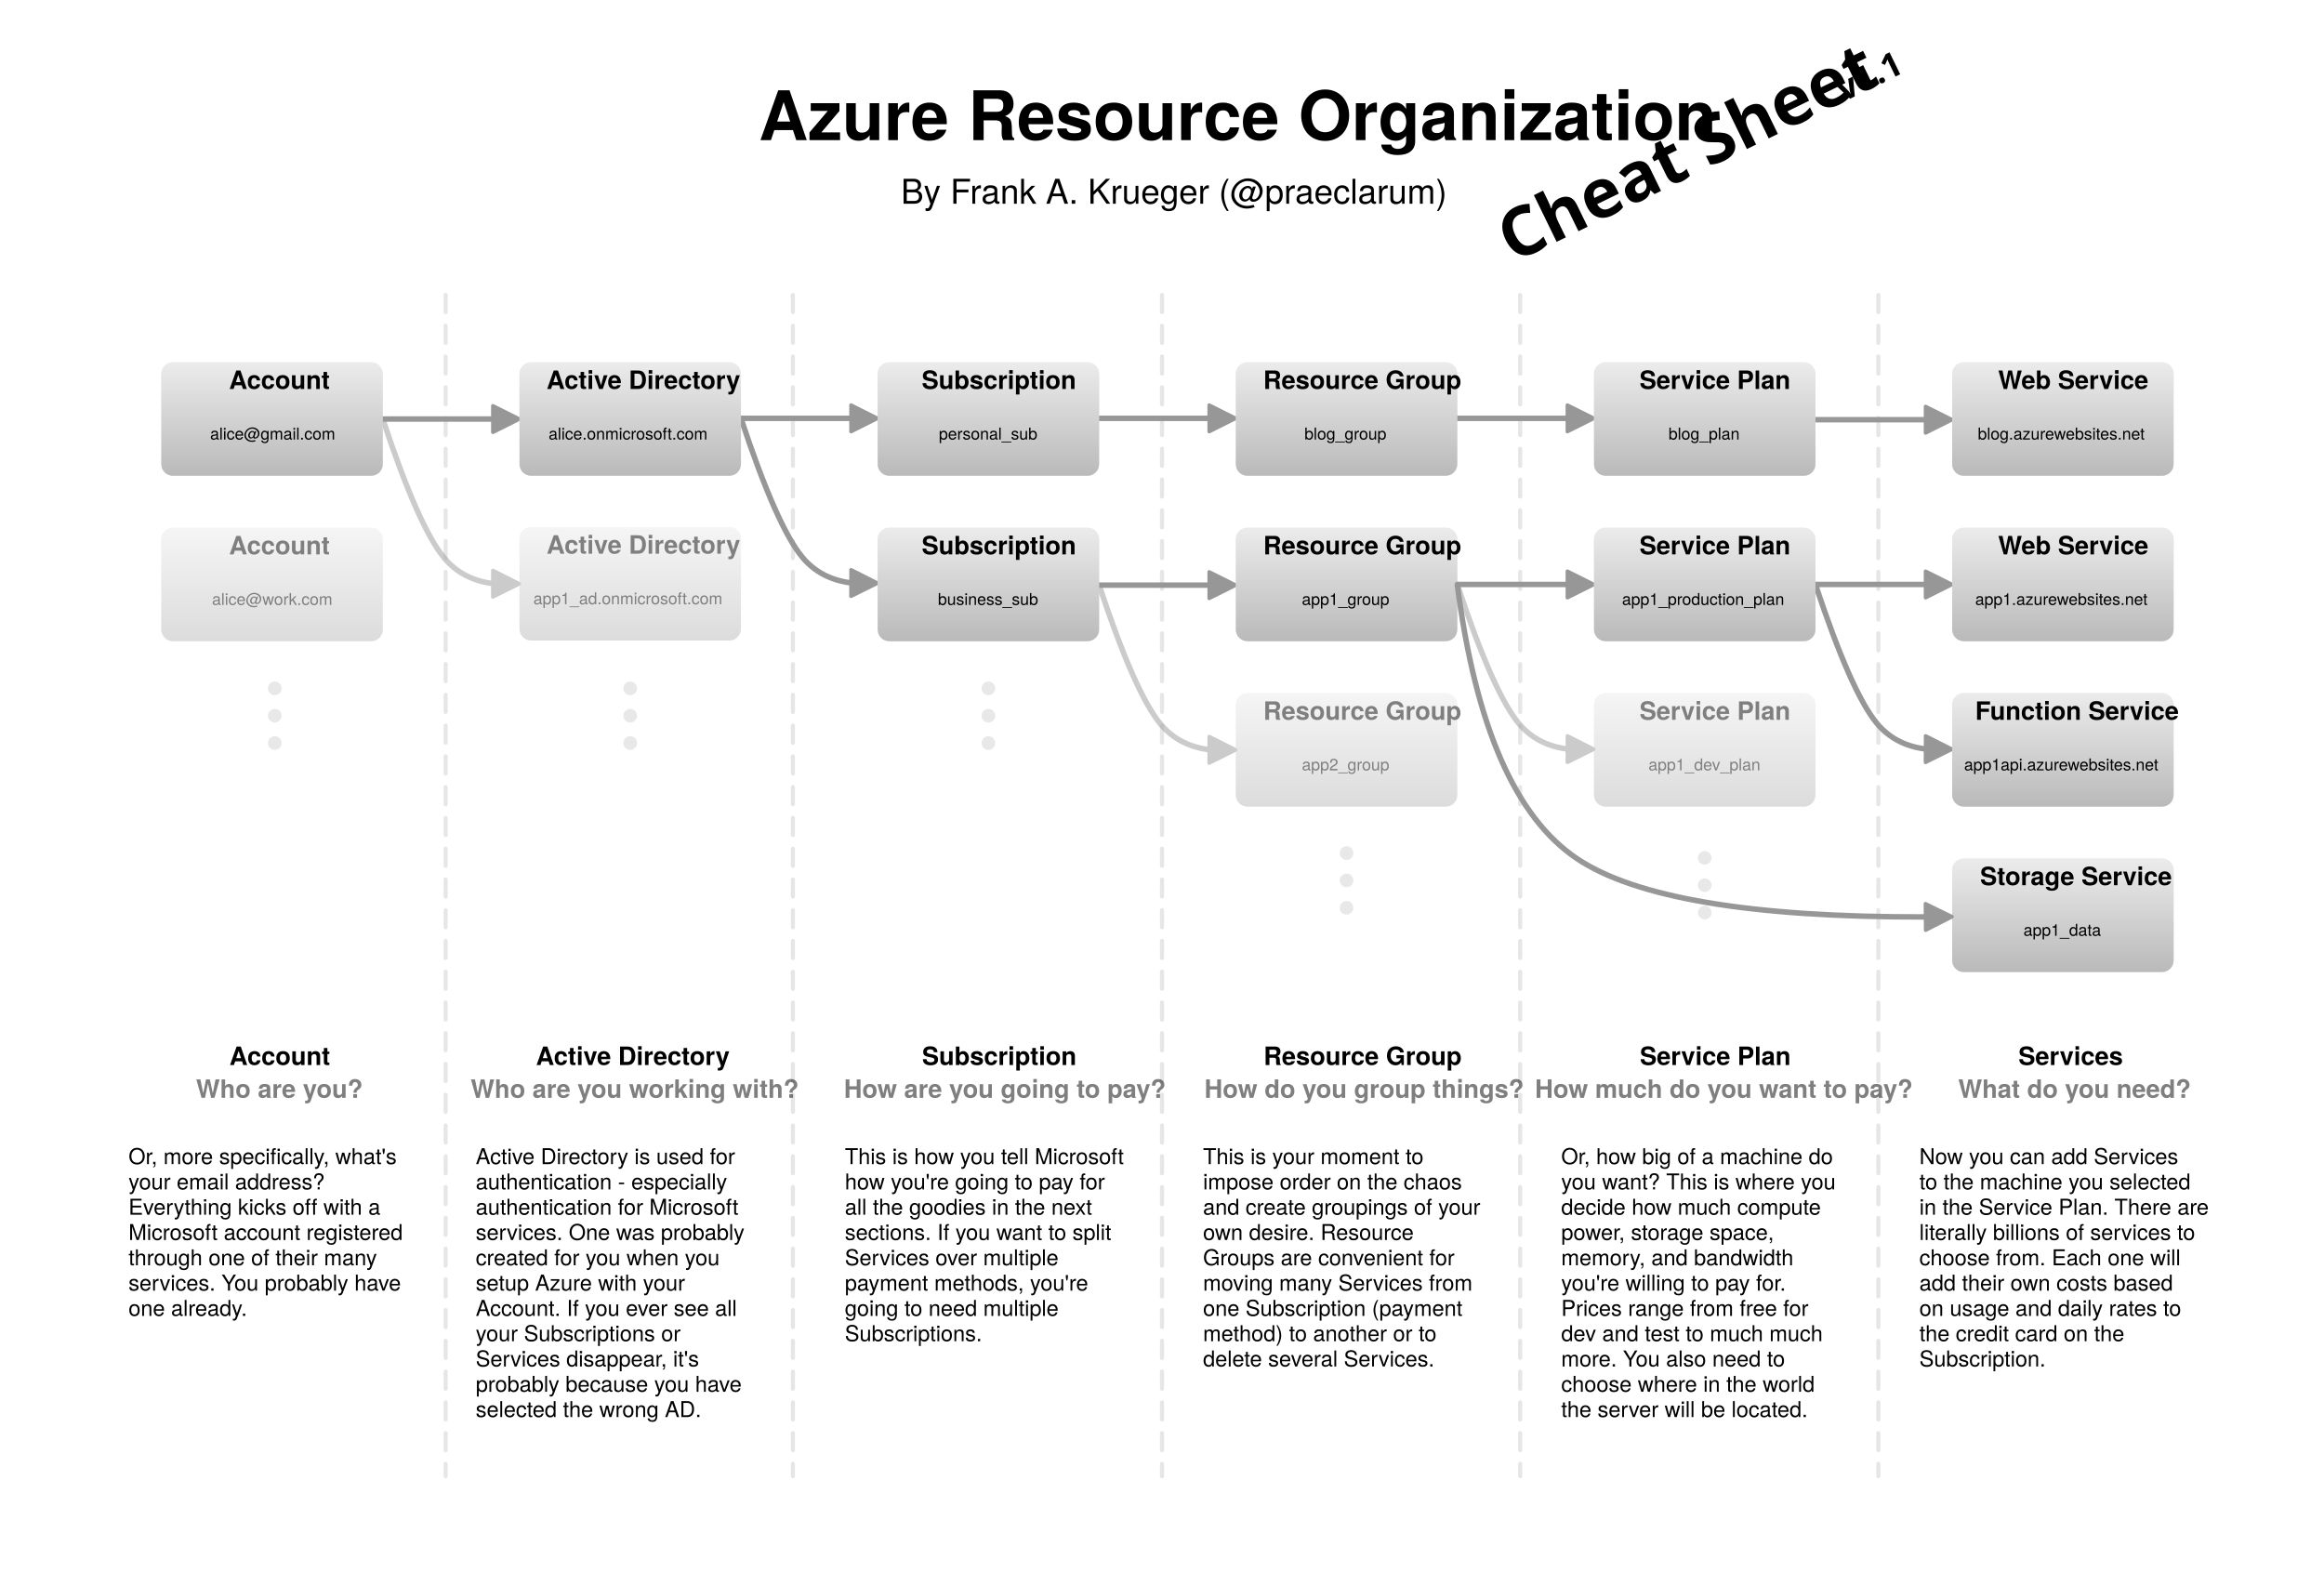
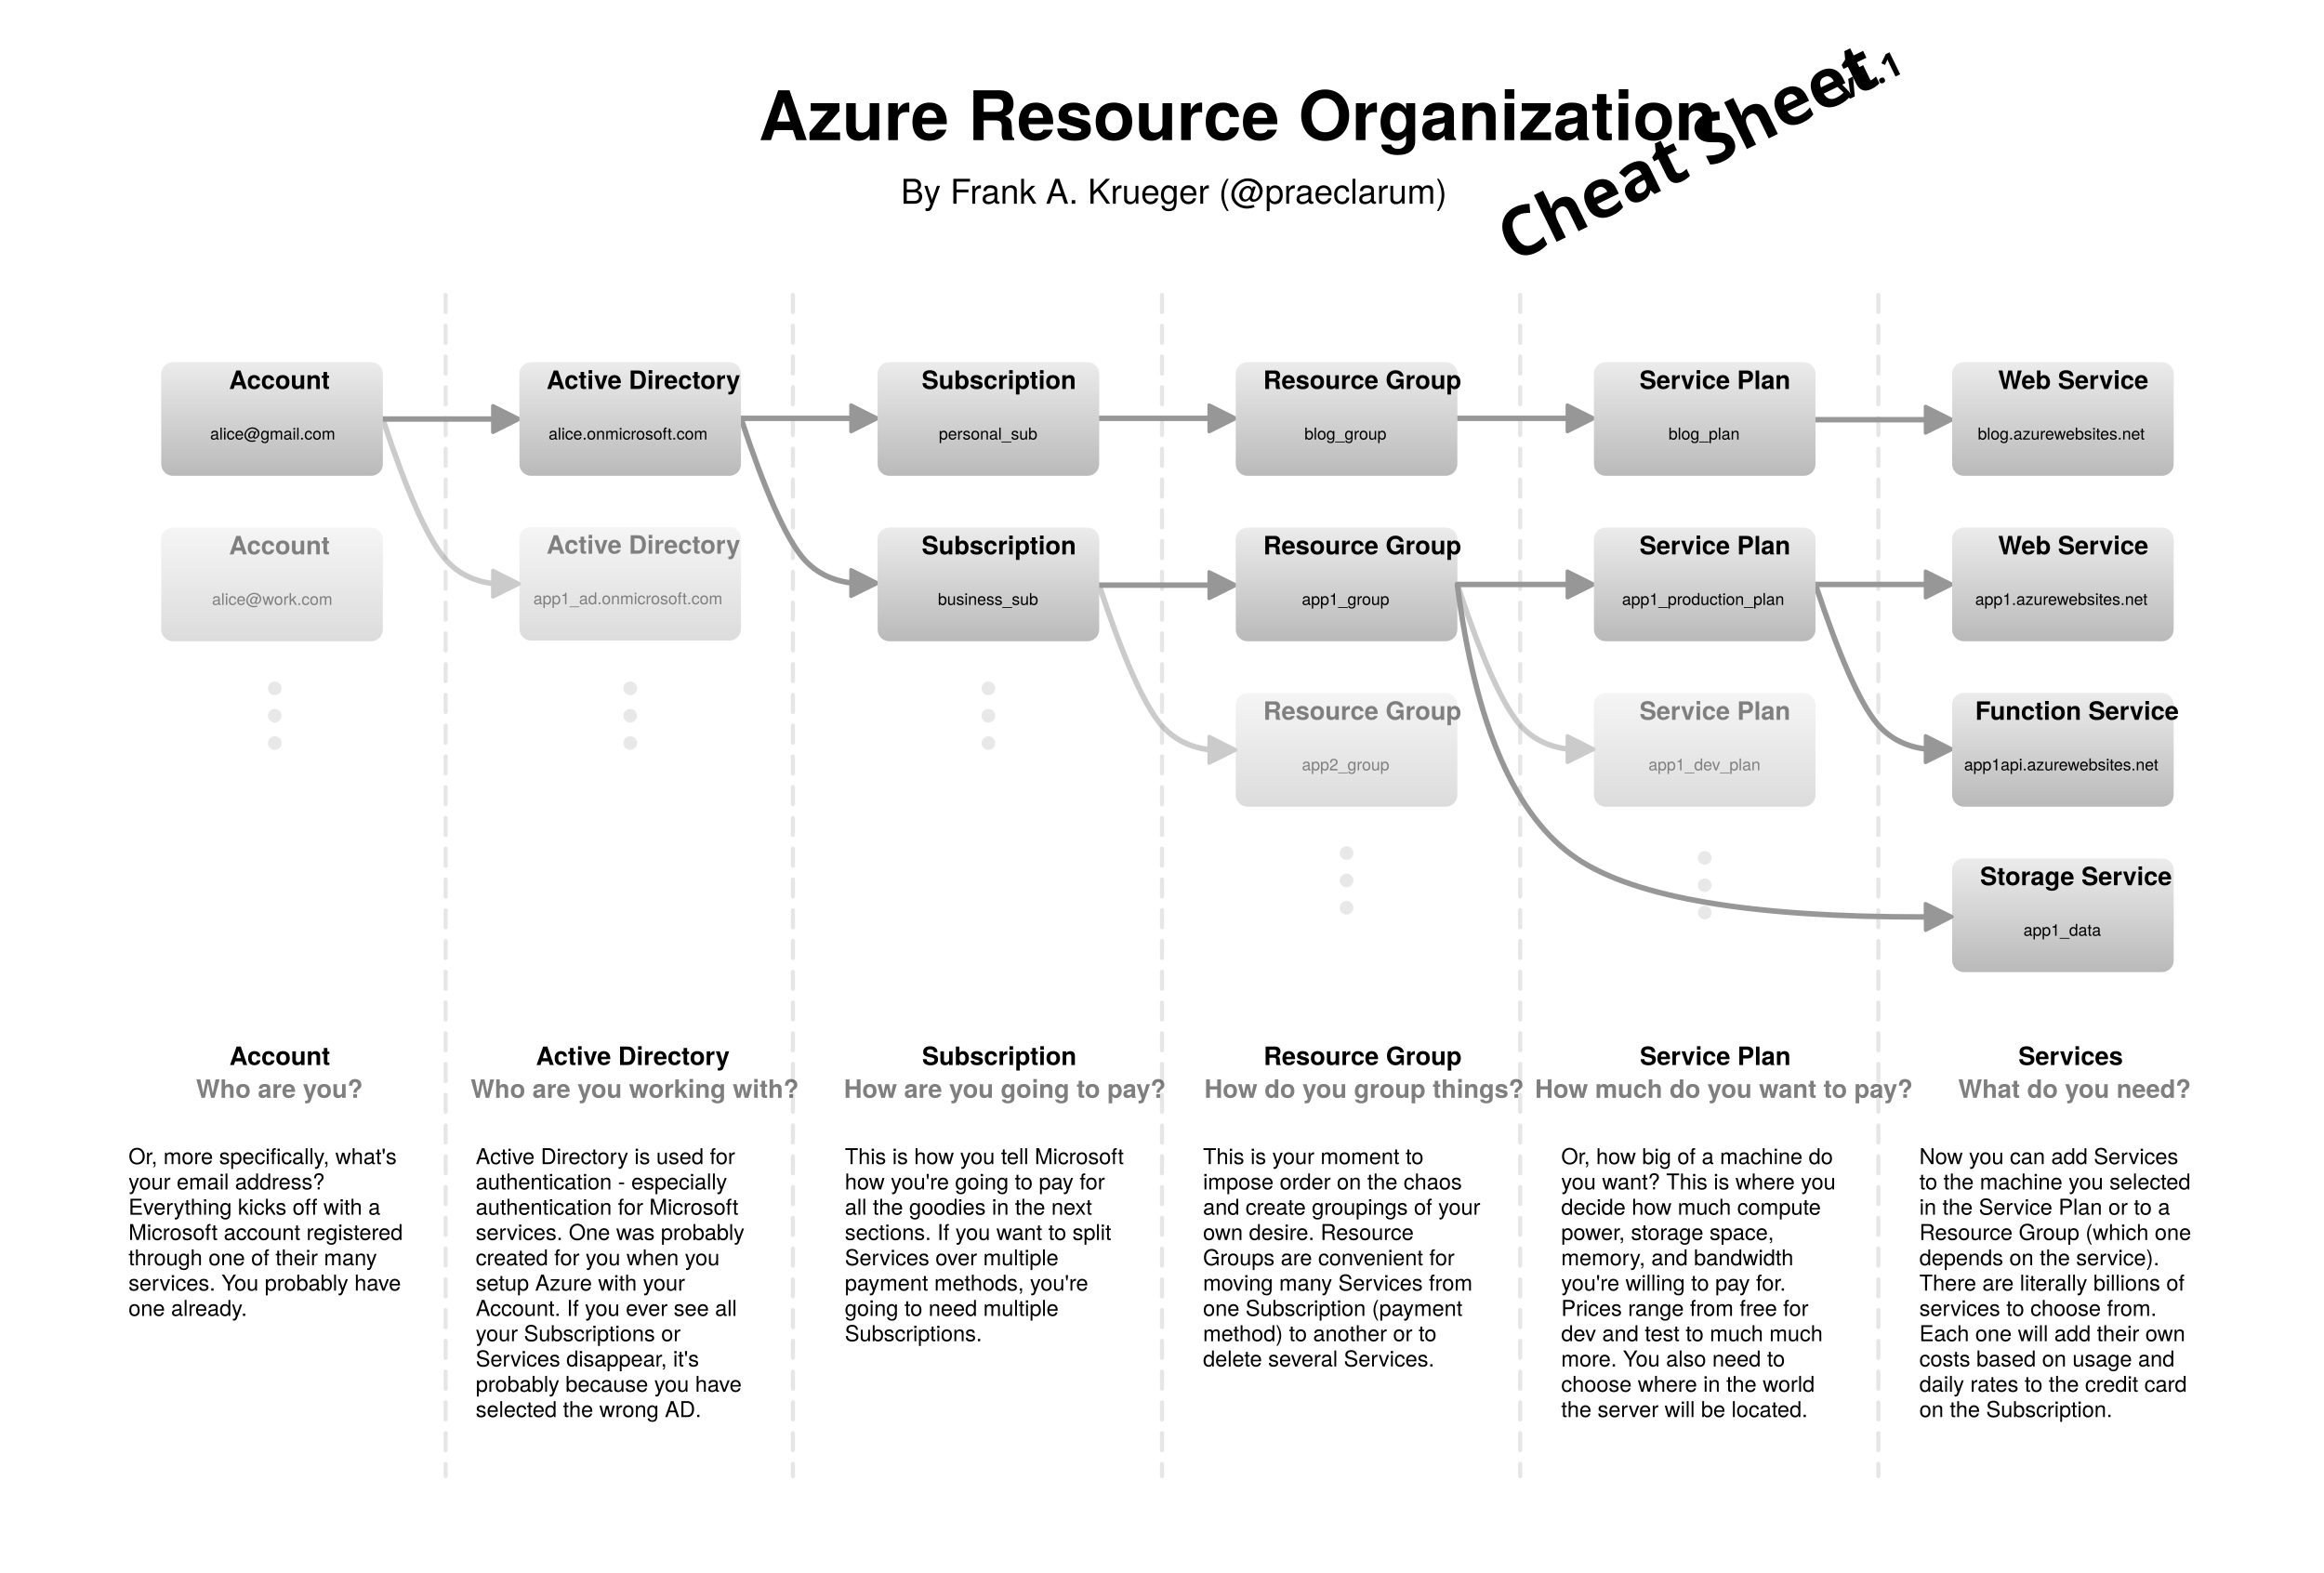
<svg xmlns="http://www.w3.org/2000/svg" xmlns:xlink="http://www.w3.org/1999/xlink" width="3400px" height="2300px" viewBox="0 0 3400 2300" version="1.1" style="background: #FFFFFF;">
  <defs>
    <linearGradient x1="50%" y1="0%" x2="50%" y2="100%" id="linearGradient-1">
      <stop stop-color="#FFFFFF" stop-opacity="0.5" offset="0%" />
      <stop stop-color="#9B9B9B" stop-opacity="0.5" offset="100%" />
    </linearGradient>
    <rect id="path-2" x="0" y="0" width="324" height="166" rx="17" />
    <rect id="path-3" x="0" y="0" width="324" height="166" rx="17" />
    <rect id="path-4" x="0" y="0" width="324" height="166" rx="17" />
    <rect id="path-5" x="0" y="0" width="324" height="166" rx="17" />
    <rect id="path-6" x="0" y="0" width="324" height="166" rx="17" />
    <rect id="path-7" x="0" y="0" width="324" height="166" rx="17" />
    <rect id="path-8" x="0" y="0" width="324" height="166" rx="17" />
    <rect id="path-9" x="0" y="0" width="324" height="166" rx="17" />
    <rect id="path-10" x="0" y="0" width="324" height="166" rx="17" />
    <rect id="path-11" x="0" y="0" width="324" height="166" rx="17" />
    <rect id="path-12" x="0" y="0" width="324" height="166" rx="17" />
    <rect id="path-13" x="0" y="0" width="324" height="166" rx="17" />
    <rect id="path-14" x="0" y="0" width="324" height="166" rx="17" />
    <rect id="path-15" x="0" y="0" width="324" height="166" rx="17" />
    <rect id="path-16" x="0" y="0" width="324" height="166" rx="17" />
    <rect id="path-17" x="0" y="0" width="324" height="166" rx="17" />
  </defs>
  <g id="Diagram" stroke="none" stroke-width="1" fill="none" fill-rule="evenodd">
    <g id="Group-6" transform="translate(144, 3)" fill="#000000">
      <text id="Azure-Resource-Organ" font-family="HelveticaNeue-CondensedBlack, Helvetica Neue" font-size="100" font-style="condensed" font-weight="700">
        <tspan x="966" y="202">Azure Resource Organization</tspan>
      </text>
      <text id="Cheat-Sheet-v1.1" transform="translate(2320.854, 205.9341) rotate(-26) translate(-2320.854, -205.9341) " font-family="Noteworthy-Bold, Noteworthy" font-size="100" font-weight="bold">
        <tspan x="2017.354" y="253.934">Cheat Sheet </tspan>
        <tspan x="2556.104" y="253.934" font-size="50">v1.1</tspan>
      </text>
      <text id="By-Frank-A.-Krueger" font-family="HelveticaNeue, Helvetica Neue" font-size="50" font-weight="normal">
        <tspan x="1174" y="295">By Frank A. Krueger (@praeclarum)</tspan>
      </text>
    </g>
    <g id="Explanation" transform="translate(144, 431)">
      <path d="M508,0.5 L508,1728.5" id="Line-2" stroke="#E6E6E6" stroke-width="6" stroke-linecap="round" stroke-dasharray="25,20" fill-rule="nonzero" />
      <text id="Title" font-family="HelveticaNeue-CondensedBlack, Helvetica Neue" font-size="37" font-style="condensed" font-weight="700" fill="#000000">
        <tspan x="191.6" y="1127">Account</tspan>
      </text>
      <text id="Question" opacity="0.5" font-family="HelveticaNeue-CondensedBlack, Helvetica Neue" font-size="37" font-style="condensed" font-weight="700" fill="#000000">
        <tspan x="142.771" y="1175">Who are you?</tspan>
      </text>
      <text id="Description" font-family="HelveticaNeue, Helvetica Neue" font-size="32" font-weight="normal" fill="#000000">
        <tspan x="44" y="1272">Or, more specifically, what's </tspan>
        <tspan x="44" y="1309">your email address? </tspan>
        <tspan x="44" y="1346">Everything kicks off with a </tspan>
        <tspan x="44" y="1383">Microsoft account registered </tspan>
        <tspan x="44" y="1420">through one of their many </tspan>
        <tspan x="44" y="1457">services. You probably have </tspan>
        <tspan x="44" y="1494">one already.</tspan>
      </text>
    </g>
    <g id="Explanation" transform="translate(652, 431)">
      <path d="M508,0.5 L508,1728.5" id="Line-2" stroke="#E6E6E6" stroke-width="6" stroke-linecap="round" stroke-dasharray="25,20" fill-rule="nonzero" />
      <text id="Title" font-family="HelveticaNeue-CondensedBlack, Helvetica Neue" font-size="37" font-style="condensed" font-weight="700" fill="#000000">
        <tspan x="132.085" y="1127">Active Directory</tspan>
      </text>
      <text id="Question" opacity="0.5" font-family="HelveticaNeue-CondensedBlack, Helvetica Neue" font-size="37" font-style="condensed" font-weight="700" fill="#000000">
        <tspan x="36.526" y="1175">Who are you working with?</tspan>
      </text>
      <text id="Description" font-family="HelveticaNeue, Helvetica Neue" font-size="32" font-weight="normal" fill="#000000">
        <tspan x="44" y="1272">Active Directory is used for </tspan>
        <tspan x="44" y="1309">authentication - especially </tspan>
        <tspan x="44" y="1346">authentication for Microsoft </tspan>
        <tspan x="44" y="1383">services. One was probably </tspan>
        <tspan x="44" y="1420">created for you when you </tspan>
        <tspan x="44" y="1457">setup Azure with your </tspan>
        <tspan x="44" y="1494">Account. If you ever see all </tspan>
        <tspan x="44" y="1531">your Subscriptions or </tspan>
        <tspan x="44" y="1568">Services disappear, it's </tspan>
        <tspan x="44" y="1605">probably because you have </tspan>
        <tspan x="44" y="1642">selected the wrong AD.</tspan>
      </text>
    </g>
    <g id="Explanation" transform="translate(1192, 431)">
      <path d="M508,0.5 L508,1728.5" id="Line-2" stroke="#E6E6E6" stroke-width="6" stroke-linecap="round" stroke-dasharray="25,20" fill-rule="nonzero" />
      <text id="Title" font-family="HelveticaNeue-CondensedBlack, Helvetica Neue" font-size="37" font-style="condensed" font-weight="700" fill="#000000">
        <tspan x="156.986" y="1127">Subscription</tspan>
      </text>
      <text id="Question" opacity="0.5" font-family="HelveticaNeue-CondensedBlack, Helvetica Neue" font-size="37" font-style="condensed" font-weight="700" fill="#000000">
        <tspan x="42.649" y="1175">How are you going to pay?</tspan>
      </text>
      <text id="Description" font-family="HelveticaNeue, Helvetica Neue" font-size="32" font-weight="normal" fill="#000000">
        <tspan x="44" y="1272">This is how you tell Microsoft </tspan>
        <tspan x="44" y="1309">how you're going to pay for </tspan>
        <tspan x="44" y="1346">all the goodies in the next </tspan>
        <tspan x="44" y="1383">sections. If you want to split </tspan>
        <tspan x="44" y="1420">Services over multiple </tspan>
        <tspan x="44" y="1457">payment methods, you're </tspan>
        <tspan x="44" y="1494">going to need multiple </tspan>
        <tspan x="44" y="1531">Subscriptions.</tspan>
      </text>
    </g>
    <g id="Explanation" transform="translate(1716, 431)">
      <path d="M508,0.5 L508,1728.5" id="Line-2" stroke="#E6E6E6" stroke-width="6" stroke-linecap="round" stroke-dasharray="25,20" fill-rule="nonzero" />
      <text id="Title" font-family="HelveticaNeue-CondensedBlack, Helvetica Neue" font-size="37" font-style="condensed" font-weight="700" fill="#000000">
        <tspan x="132.64" y="1127">Resource Group</tspan>
      </text>
      <text id="Question" opacity="0.5" font-family="HelveticaNeue-CondensedBlack, Helvetica Neue" font-size="37" font-style="condensed" font-weight="700" fill="#000000">
        <tspan x="45.998" y="1175">How do you group things?</tspan>
      </text>
      <text id="Description" font-family="HelveticaNeue, Helvetica Neue" font-size="32" font-weight="normal" fill="#000000">
        <tspan x="44" y="1272">This is your moment to </tspan>
        <tspan x="44" y="1309">impose order on the chaos </tspan>
        <tspan x="44" y="1346">and create groupings of your </tspan>
        <tspan x="44" y="1383">own desire. Resource </tspan>
        <tspan x="44" y="1420">Groups are convenient for </tspan>
        <tspan x="44" y="1457">moving many Services from </tspan>
        <tspan x="44" y="1494">one Subscription (payment </tspan>
        <tspan x="44" y="1531">method) to another or to </tspan>
        <tspan x="44" y="1568">delete several Services.</tspan>
      </text>
    </g>
    <g id="Explanation" transform="translate(2240, 431)">
      <path d="M508,0.5 L508,1728.5" id="Line-2" stroke="#E6E6E6" stroke-width="6" stroke-linecap="round" stroke-dasharray="25,20" fill-rule="nonzero" />
      <text id="Title" font-family="HelveticaNeue-CondensedBlack, Helvetica Neue" font-size="37" font-style="condensed" font-weight="700" fill="#000000">
        <tspan x="159.132" y="1127">Service Plan</tspan>
      </text>
      <text id="Question" opacity="0.5" font-family="HelveticaNeue-CondensedBlack, Helvetica Neue" font-size="37" font-style="condensed" font-weight="700" fill="#000000">
        <tspan x="5.593" y="1175">How much do you want to pay?</tspan>
      </text>
      <text id="Description" font-family="HelveticaNeue, Helvetica Neue" font-size="32" font-weight="normal" fill="#000000">
        <tspan x="44" y="1272">Or, how big of a machine do </tspan>
        <tspan x="44" y="1309">you want? This is where you </tspan>
        <tspan x="44" y="1346">decide how much compute </tspan>
        <tspan x="44" y="1383">power, storage space, </tspan>
        <tspan x="44" y="1420">memory, and bandwidth </tspan>
        <tspan x="44" y="1457">you're willing to pay for. </tspan>
        <tspan x="44" y="1494">Prices range from free for </tspan>
        <tspan x="44" y="1531">dev and test to much much </tspan>
        <tspan x="44" y="1568">more. You also need to </tspan>
        <tspan x="44" y="1605">choose where in the world </tspan>
        <tspan x="44" y="1642">the server will be located.</tspan>
      </text>
    </g>
    <g id="Explanation-Right" transform="translate(2764, 431)" fill="#000000">
      <text id="Title" font-family="HelveticaNeue-CondensedBlack, Helvetica Neue" font-size="37" font-style="condensed" font-weight="700">
        <tspan x="188.954" y="1127">Services</tspan>
      </text>
      <text id="Question" opacity="0.5" font-family="HelveticaNeue-CondensedBlack, Helvetica Neue" font-size="37" font-style="condensed" font-weight="700">
        <tspan x="100.887" y="1175">What do you need?</tspan>
      </text>
      <text id="Description" font-family="HelveticaNeue, Helvetica Neue" font-size="32" font-weight="normal">
        <tspan x="44" y="1272">Now you can add Services </tspan>
        <tspan x="44" y="1309">to the machine you selected </tspan>
-         <tspan x="44" y="1346">in the Service Plan. There are </tspan>
-         <tspan x="44" y="1383">literally billions of services to </tspan>
-         <tspan x="44" y="1420">choose from. Each one will </tspan>
-         <tspan x="44" y="1457">add their own costs based </tspan>
-         <tspan x="44" y="1494">on usage and daily rates to </tspan>
-         <tspan x="44" y="1531">the credit card on the </tspan>
-         <tspan x="44" y="1568">Subscription.</tspan>
+         <tspan x="44" y="1346">in the Service Plan or to a </tspan>
+         <tspan x="44" y="1383">Resource Group (which one </tspan>
+         <tspan x="44" y="1420">depends on the service). </tspan>
+         <tspan x="44" y="1457">There are literally billions of </tspan>
+         <tspan x="44" y="1494">services to choose from. </tspan>
+         <tspan x="44" y="1531">Each one will add their own </tspan>
+         <tspan x="44" y="1568">costs based on usage and </tspan>
+         <tspan x="44" y="1605">daily rates to the credit card </tspan>
+         <tspan x="44" y="1642">on the Subscription.</tspan>
      </text>
    </g>
    <g id="Arrows" transform="translate(560, 612)" fill="#979797" fill-rule="nonzero">
      <path id="Line" d="M158.444,5 L0,5 C-2.209,5 -4,3.209 -4,1 C-4,-1.209 -2.209,-3 0,-3 L158.444,-3 L158.444,-18.375 C158.444,-19.825 159.62,-21 161.069,-21 C161.477,-21 161.878,-20.905 162.243,-20.723 L200.993,-1.348 C202.29,-0.7 202.815,0.877 202.167,2.173 C201.913,2.681 201.501,3.093 200.993,3.347 L162.243,22.722 C160.946,23.371 159.37,22.845 158.722,21.549 C158.539,21.184 158.444,20.782 158.444,20.375 L158.444,5 Z" />
      <path id="Line-Copy" d="M158.434,245.403 C128.606,241.182 104.606,228.214 86.627,206.549 C61.328,176.064 31.283,108.075 -3.797,2.259 C-4.492,0.162 -3.356,-2.102 -1.259,-2.797 C0.838,-3.492 3.102,-2.356 3.797,-0.259 C38.569,104.631 68.328,171.972 92.783,201.44 C109.242,221.273 131.072,233.218 158.458,237.323 L158.502,222.503 C158.506,221.053 159.684,219.881 161.134,219.886 C161.541,219.887 161.943,219.983 162.307,220.166 L201,239.655 C202.295,240.307 202.815,241.885 202.163,243.18 C201.908,243.687 201.495,244.098 200.986,244.35 L162.179,263.611 C160.881,264.256 159.306,263.726 158.661,262.427 C158.48,262.062 158.386,261.66 158.388,261.253 L158.434,245.403 Z" opacity="0.5" />
    </g>
    <g id="Group-5" transform="translate(236, 530)">
      <g id="Block">
        <g id="Rectangle" fill-rule="nonzero">
          <use fill="#D8D8D8" xlink:href="#path-2" />
          <use fill="url(#linearGradient-1)" xlink:href="#path-2" />
        </g>
        <text id="Description" font-family="HelveticaNeue, Helvetica Neue" font-size="24" font-weight="normal" fill="#000000">
          <tspan x="71.44" y="113">alice@gmail.com</tspan>
        </text>
        <text id="Title" font-family="HelveticaNeue-CondensedBlack, Helvetica Neue" font-size="37" font-style="condensed" font-weight="700" fill="#000000">
          <tspan x="99.1" y="39">Account</tspan>
        </text>
      </g>
      <g id="Block" opacity="0.5" transform="translate(0, 242)">
        <g id="Rectangle" fill-rule="nonzero">
          <use fill="#D8D8D8" xlink:href="#path-3" />
          <use fill="url(#linearGradient-1)" xlink:href="#path-3" />
        </g>
        <text id="Description" font-family="HelveticaNeue, Helvetica Neue" font-size="24" font-weight="normal" fill="#000000">
          <tspan x="74.128" y="113">alice@work.com</tspan>
        </text>
        <text id="Title" font-family="HelveticaNeue-CondensedBlack, Helvetica Neue" font-size="37" font-style="condensed" font-weight="700" fill="#000000">
          <tspan x="99.1" y="39">Account</tspan>
        </text>
      </g>
      <g id="Dots" transform="translate(156, 467)" fill="#E8E8E8" fill-rule="nonzero">
        <circle id="Oval" cx="10" cy="10" r="10" />
        <circle id="Oval-Copy" cx="10" cy="50" r="10" />
        <circle id="Oval-Copy-2" cx="10" cy="90" r="10" />
      </g>
    </g>
    <g id="Arrows-Copy" transform="translate(1084, 611)" fill="#979797" fill-rule="nonzero">
      <path id="Line" d="M158.444,5 L0,5 C-2.209,5 -4,3.209 -4,1 C-4,-1.209 -2.209,-3 0,-3 L158.444,-3 L158.444,-18.375 C158.444,-19.825 159.62,-21 161.069,-21 C161.477,-21 161.878,-20.905 162.243,-20.723 L200.993,-1.348 C202.29,-0.7 202.815,0.877 202.167,2.173 C201.913,2.681 201.501,3.093 200.993,3.347 L162.243,22.722 C160.946,23.371 159.37,22.845 158.722,21.549 C158.539,21.184 158.444,20.782 158.444,20.375 L158.444,5 Z" />
      <path id="Line-Copy" d="M158.434,245.403 C128.606,241.182 104.606,228.214 86.627,206.549 C61.328,176.064 31.283,108.075 -3.797,2.259 C-4.492,0.162 -3.356,-2.102 -1.259,-2.797 C0.838,-3.492 3.102,-2.356 3.797,-0.259 C38.569,104.631 68.328,171.972 92.783,201.44 C109.242,221.273 131.072,233.218 158.458,237.323 L158.502,222.503 C158.506,221.053 159.684,219.881 161.134,219.886 C161.541,219.887 161.943,219.983 162.307,220.166 L201,239.655 C202.295,240.307 202.815,241.885 202.163,243.18 C201.908,243.687 201.495,244.098 200.986,244.35 L162.179,263.611 C160.881,264.256 159.306,263.726 158.661,262.427 C158.48,262.062 158.386,261.66 158.388,261.253 L158.434,245.403 Z" />
    </g>
    <g id="Arrows-Copy-7" transform="translate(2656, 854)" fill="#979797" fill-rule="nonzero">
      <path id="Line" d="M158.444,5 L0,5 C-2.209,5 -4,3.209 -4,1 C-4,-1.209 -2.209,-3 0,-3 L158.444,-3 L158.444,-18.375 C158.444,-19.825 159.62,-21 161.069,-21 C161.477,-21 161.878,-20.905 162.243,-20.723 L200.993,-1.348 C202.29,-0.7 202.815,0.877 202.167,2.173 C201.913,2.681 201.501,3.093 200.993,3.347 L162.243,22.722 C160.946,23.371 159.37,22.845 158.722,21.549 C158.539,21.184 158.444,20.782 158.444,20.375 L158.444,5 Z" />
      <path id="Line-Copy" d="M158.434,245.403 C128.606,241.182 104.606,228.214 86.627,206.549 C61.328,176.064 31.283,108.075 -3.797,2.259 C-4.492,0.162 -3.356,-2.102 -1.259,-2.797 C0.838,-3.492 3.102,-2.356 3.797,-0.259 C38.569,104.631 68.328,171.972 92.783,201.44 C109.242,221.273 131.072,233.218 158.458,237.323 L158.502,222.503 C158.506,221.053 159.684,219.881 161.134,219.886 C161.541,219.887 161.943,219.983 162.307,220.166 L201,239.655 C202.295,240.307 202.815,241.885 202.163,243.18 C201.908,243.687 201.495,244.098 200.986,244.35 L162.179,263.611 C160.881,264.256 159.306,263.726 158.661,262.427 C158.48,262.062 158.386,261.66 158.388,261.253 L158.434,245.403 Z" />
    </g>
    <g id="Group-3" transform="translate(760, 530)">
      <g id="Block" opacity="0.5" transform="translate(0, 241)">
        <g id="Rectangle" fill-rule="nonzero">
          <use fill="#D8D8D8" xlink:href="#path-4" />
          <use fill="url(#linearGradient-1)" xlink:href="#path-4" />
        </g>
        <text id="Description" font-family="HelveticaNeue, Helvetica Neue" font-size="24" font-weight="normal" fill="#000000">
          <tspan x="20.344" y="113">app1_ad.onmicrosoft.com</tspan>
        </text>
        <text id="Title" font-family="HelveticaNeue-CondensedBlack, Helvetica Neue" font-size="37" font-style="condensed" font-weight="700" fill="#000000">
          <tspan x="39.585" y="39">Active Directory</tspan>
        </text>
      </g>
      <g id="Block">
        <g id="Rectangle" fill-rule="nonzero">
          <use fill="#D8D8D8" xlink:href="#path-5" />
          <use fill="url(#linearGradient-1)" xlink:href="#path-5" />
        </g>
        <text id="Description" font-family="HelveticaNeue, Helvetica Neue" font-size="24" font-weight="normal" fill="#000000">
          <tspan x="42.592" y="113">alice.onmicrosoft.com</tspan>
        </text>
        <text id="Title" font-family="HelveticaNeue-CondensedBlack, Helvetica Neue" font-size="37" font-style="condensed" font-weight="700" fill="#000000">
          <tspan x="39.585" y="39">Active Directory</tspan>
        </text>
      </g>
      <g id="Dots" transform="translate(152, 467)" fill="#E8E8E8" fill-rule="nonzero">
        <circle id="Oval" cx="10" cy="10" r="10" />
        <circle id="Oval-Copy" cx="10" cy="50" r="10" />
        <circle id="Oval-Copy-2" cx="10" cy="90" r="10" />
      </g>
    </g>
    <g id="Arrows-Copy-2" transform="translate(1608, 611)" fill="#979797" fill-rule="nonzero">
      <path id="Line" d="M158.444,5 L0,5 C-2.209,5 -4,3.209 -4,1 C-4,-1.209 -2.209,-3 0,-3 L158.444,-3 L158.444,-18.375 C158.444,-19.825 159.62,-21 161.069,-21 C161.477,-21 161.878,-20.905 162.243,-20.723 L200.993,-1.348 C202.29,-0.7 202.815,0.877 202.167,2.173 C201.913,2.681 201.501,3.093 200.993,3.347 L162.243,22.722 C160.946,23.371 159.37,22.845 158.722,21.549 C158.539,21.184 158.444,20.782 158.444,20.375 L158.444,5 Z" />
    </g>
    <g id="Arrows-Copy-4" transform="translate(1608, 855)" fill="#979797" fill-rule="nonzero">
      <path id="Line" d="M158.444,5 L0,5 C-2.209,5 -4,3.209 -4,1 C-4,-1.209 -2.209,-3 0,-3 L158.444,-3 L158.444,-18.375 C158.444,-19.825 159.62,-21 161.069,-21 C161.477,-21 161.878,-20.905 162.243,-20.723 L200.993,-1.348 C202.29,-0.7 202.815,0.877 202.167,2.173 C201.913,2.681 201.501,3.093 200.993,3.347 L162.243,22.722 C160.946,23.371 159.37,22.845 158.722,21.549 C158.539,21.184 158.444,20.782 158.444,20.375 L158.444,5 Z" />
      <path id="Line-Copy" d="M158.434,245.403 C128.606,241.182 104.606,228.214 86.627,206.549 C61.328,176.064 31.283,108.075 -3.797,2.259 C-4.492,0.162 -3.356,-2.102 -1.259,-2.797 C0.838,-3.492 3.102,-2.356 3.797,-0.259 C38.569,104.631 68.328,171.972 92.783,201.44 C109.242,221.273 131.072,233.218 158.458,237.323 L158.502,222.503 C158.506,221.053 159.684,219.881 161.134,219.886 C161.541,219.887 161.943,219.983 162.307,220.166 L201,239.655 C202.295,240.307 202.815,241.885 202.163,243.18 C201.908,243.687 201.495,244.098 200.986,244.35 L162.179,263.611 C160.881,264.256 159.306,263.726 158.661,262.427 C158.48,262.062 158.386,261.66 158.388,261.253 L158.434,245.403 Z" opacity="0.5" />
    </g>
    <g id="Arrows-Copy-5" transform="translate(2132, 854)" fill="#979797" fill-rule="nonzero">
      <path id="Line" d="M158.444,5 L0,5 C-2.209,5 -4,3.209 -4,1 C-4,-1.209 -2.209,-3 0,-3 L158.444,-3 L158.444,-18.375 C158.444,-19.825 159.62,-21 161.069,-21 C161.477,-21 161.878,-20.905 162.243,-20.723 L200.993,-1.348 C202.29,-0.7 202.815,0.877 202.167,2.173 C201.913,2.681 201.501,3.093 200.993,3.347 L162.243,22.722 C160.946,23.371 159.37,22.845 158.722,21.549 C158.539,21.184 158.444,20.782 158.444,20.375 L158.444,5 Z" />
      <path id="Line-Copy" d="M158.434,245.403 C128.606,241.182 104.606,228.214 86.627,206.549 C61.328,176.064 31.283,108.075 -3.797,2.259 C-4.492,0.162 -3.356,-2.102 -1.259,-2.797 C0.838,-3.492 3.102,-2.356 3.797,-0.259 C38.569,104.631 68.328,171.972 92.783,201.44 C109.242,221.273 131.072,233.218 158.458,237.323 L158.502,222.503 C158.506,221.053 159.684,219.881 161.134,219.886 C161.541,219.887 161.943,219.983 162.307,220.166 L201,239.655 C202.295,240.307 202.815,241.885 202.163,243.18 C201.908,243.687 201.495,244.098 200.986,244.35 L162.179,263.611 C160.881,264.256 159.306,263.726 158.661,262.427 C158.48,262.062 158.386,261.66 158.388,261.253 L158.434,245.403 Z" opacity="0.5" />
    </g>
    <g id="Group-4" transform="translate(1284, 530)">
      <g id="Block" transform="translate(0, 242)">
        <g id="Rectangle" fill-rule="nonzero">
          <use fill="#D8D8D8" xlink:href="#path-6" />
          <use fill="url(#linearGradient-1)" xlink:href="#path-6" />
        </g>
        <text id="Description" font-family="HelveticaNeue, Helvetica Neue" font-size="24" font-weight="normal" fill="#000000">
          <tspan x="88.144" y="113">business_sub</tspan>
        </text>
        <text id="Title" font-family="HelveticaNeue-CondensedBlack, Helvetica Neue" font-size="37" font-style="condensed" font-weight="700" fill="#000000">
          <tspan x="64.486" y="39">Subscription</tspan>
        </text>
      </g>
      <g id="Block">
        <g id="Rectangle" fill-rule="nonzero">
          <use fill="#D8D8D8" xlink:href="#path-7" />
          <use fill="url(#linearGradient-1)" xlink:href="#path-7" />
        </g>
        <text id="Description" font-family="HelveticaNeue, Helvetica Neue" font-size="24" font-weight="normal" fill="#000000">
          <tspan x="89.488" y="113">personal_sub</tspan>
        </text>
        <text id="Title" font-family="HelveticaNeue-CondensedBlack, Helvetica Neue" font-size="37" font-style="condensed" font-weight="700" fill="#000000">
          <tspan x="64.486" y="39">Subscription</tspan>
        </text>
      </g>
      <g id="Dots" transform="translate(152, 467)" fill="#E8E8E8" fill-rule="nonzero">
        <circle id="Oval" cx="10" cy="10" r="10" />
        <circle id="Oval-Copy" cx="10" cy="50" r="10" />
        <circle id="Oval-Copy-2" cx="10" cy="90" r="10" />
      </g>
    </g>
    <g id="Arrows-Copy-3" transform="translate(2132, 611)" fill="#979797" fill-rule="nonzero">
      <path id="Line" d="M158.444,5 L0,5 C-2.209,5 -4,3.209 -4,1 C-4,-1.209 -2.209,-3 0,-3 L158.444,-3 L158.444,-18.375 C158.444,-19.825 159.62,-21 161.069,-21 C161.477,-21 161.878,-20.905 162.243,-20.723 L200.993,-1.348 C202.29,-0.7 202.815,0.877 202.167,2.173 C201.913,2.681 201.501,3.093 200.993,3.347 L162.243,22.722 C160.946,23.371 159.37,22.845 158.722,21.549 C158.539,21.184 158.444,20.782 158.444,20.375 L158.444,5 Z" />
    </g>
    <g id="Arrows-Copy-6" transform="translate(2656, 613)" fill="#979797" fill-rule="nonzero">
      <path id="Line" d="M158.444,5 L0,5 C-2.209,5 -4,3.209 -4,1 C-4,-1.209 -2.209,-3 0,-3 L158.444,-3 L158.444,-18.375 C158.444,-19.825 159.62,-21 161.069,-21 C161.477,-21 161.878,-20.905 162.243,-20.723 L200.993,-1.348 C202.29,-0.7 202.815,0.877 202.167,2.173 C201.913,2.681 201.501,3.093 200.993,3.347 L162.243,22.722 C160.946,23.371 159.37,22.845 158.722,21.549 C158.539,21.184 158.444,20.782 158.444,20.375 L158.444,5 Z" />
    </g>
    <g id="Group-2" transform="translate(1808, 530)">
      <g id="Block">
        <g id="Rectangle" fill-rule="nonzero">
          <use fill="#D8D8D8" xlink:href="#path-8" />
          <use fill="url(#linearGradient-1)" xlink:href="#path-8" />
        </g>
        <text id="Description" font-family="HelveticaNeue, Helvetica Neue" font-size="24" font-weight="normal" fill="#000000">
          <tspan x="100.384" y="113">blog_group</tspan>
        </text>
        <text id="Title" font-family="HelveticaNeue-CondensedBlack, Helvetica Neue" font-size="37" font-style="condensed" font-weight="700" fill="#000000">
          <tspan x="40.14" y="39">Resource Group</tspan>
        </text>
      </g>
      <g id="Block" transform="translate(0, 242)">
        <g id="Rectangle" fill-rule="nonzero">
          <use fill="#D8D8D8" xlink:href="#path-9" />
          <use fill="url(#linearGradient-1)" xlink:href="#path-9" />
        </g>
        <text id="Description" font-family="HelveticaNeue, Helvetica Neue" font-size="24" font-weight="normal" fill="#000000">
          <tspan x="96.592" y="113">app1_group</tspan>
        </text>
        <text id="Title" font-family="HelveticaNeue-CondensedBlack, Helvetica Neue" font-size="37" font-style="condensed" font-weight="700" fill="#000000">
          <tspan x="40.14" y="39">Resource Group</tspan>
        </text>
      </g>
      <g id="Block" opacity="0.5" transform="translate(0, 484)">
        <g id="Rectangle" fill-rule="nonzero">
          <use fill="#D8D8D8" xlink:href="#path-10" />
          <use fill="url(#linearGradient-1)" xlink:href="#path-10" />
        </g>
        <text id="Description" font-family="HelveticaNeue, Helvetica Neue" font-size="24" font-weight="normal" fill="#000000">
          <tspan x="96.592" y="113">app2_group</tspan>
        </text>
        <text id="Title" font-family="HelveticaNeue-CondensedBlack, Helvetica Neue" font-size="37" font-style="condensed" font-weight="700" fill="#000000">
          <tspan x="40.14" y="39">Resource Group</tspan>
        </text>
      </g>
      <g id="Dots" transform="translate(152, 708)" fill="#E8E8E8" fill-rule="nonzero">
        <circle id="Oval" cx="10" cy="10" r="10" />
        <circle id="Oval-Copy" cx="10" cy="50" r="10" />
        <circle id="Oval-Copy-2" cx="10" cy="90" r="10" />
      </g>
    </g>
    <g id="Group-2-Copy" transform="translate(2856, 530)">
      <g id="Block">
        <g id="Rectangle" fill-rule="nonzero">
          <use fill="#D8D8D8" xlink:href="#path-11" />
          <use fill="url(#linearGradient-1)" xlink:href="#path-11" />
        </g>
        <text id="Description" font-family="HelveticaNeue, Helvetica Neue" font-size="24" font-weight="normal" fill="#000000">
          <tspan x="37.516" y="113">blog.azurewebsites.net</tspan>
        </text>
        <text id="Title" font-family="HelveticaNeue-CondensedBlack, Helvetica Neue" font-size="37" font-style="condensed" font-weight="700" fill="#000000">
          <tspan x="67.298" y="39">Web Service</tspan>
        </text>
      </g>
      <g id="Block" transform="translate(0, 242)">
        <g id="Rectangle" fill-rule="nonzero">
          <use fill="#D8D8D8" xlink:href="#path-12" />
          <use fill="url(#linearGradient-1)" xlink:href="#path-12" />
        </g>
        <text id="Description" font-family="HelveticaNeue, Helvetica Neue" font-size="24" font-weight="normal" fill="#000000">
          <tspan x="33.724" y="113">app1.azurewebsites.net</tspan>
        </text>
        <text id="Title" font-family="HelveticaNeue-CondensedBlack, Helvetica Neue" font-size="37" font-style="condensed" font-weight="700" fill="#000000">
          <tspan x="67.298" y="39">Web Service</tspan>
        </text>
      </g>
      <g id="Block" transform="translate(0, 484)">
        <g id="Rectangle" fill-rule="nonzero">
          <use fill="#D8D8D8" xlink:href="#path-13" />
          <use fill="url(#linearGradient-1)" xlink:href="#path-13" />
        </g>
        <text id="Description" font-family="HelveticaNeue, Helvetica Neue" font-size="24" font-weight="normal" fill="#000000">
          <tspan x="17.5" y="113">app1api.azurewebsites.net</tspan>
        </text>
        <text id="Title" font-family="HelveticaNeue-CondensedBlack, Helvetica Neue" font-size="37" font-style="condensed" font-weight="700" fill="#000000">
          <tspan x="33.702" y="39">Function Service</tspan>
        </text>
      </g>
      <g id="Block" transform="translate(0, 726)">
        <g id="Rectangle" fill-rule="nonzero">
          <use fill="#D8D8D8" xlink:href="#path-14" />
          <use fill="url(#linearGradient-1)" xlink:href="#path-14" />
        </g>
        <text id="Description" font-family="HelveticaNeue, Helvetica Neue" font-size="24" font-weight="normal" fill="#000000">
          <tspan x="104.368" y="113">app1_data</tspan>
        </text>
        <text id="Title" font-family="HelveticaNeue-CondensedBlack, Helvetica Neue" font-size="37" font-style="condensed" font-weight="700" fill="#000000">
          <tspan x="40.917" y="39">Storage Service</tspan>
        </text>
      </g>
    </g>
    <g id="Group" transform="translate(2332, 530)">
      <g id="Block">
        <g id="Rectangle" fill-rule="nonzero">
          <use fill="#D8D8D8" xlink:href="#path-15" />
          <use fill="url(#linearGradient-1)" xlink:href="#path-15" />
        </g>
        <text id="Description" font-family="HelveticaNeue, Helvetica Neue" font-size="24" font-weight="normal" fill="#000000">
          <tspan x="109.048" y="113">blog_plan</tspan>
        </text>
        <text id="Title" font-family="HelveticaNeue-CondensedBlack, Helvetica Neue" font-size="37" font-style="condensed" font-weight="700" fill="#000000">
          <tspan x="66.632" y="39">Service Plan</tspan>
        </text>
      </g>
      <g id="Block" transform="translate(0, 242)">
        <g id="Rectangle" fill-rule="nonzero">
          <use fill="#D8D8D8" xlink:href="#path-16" />
          <use fill="url(#linearGradient-1)" xlink:href="#path-16" />
        </g>
        <text id="Description" font-family="HelveticaNeue, Helvetica Neue" font-size="24" font-weight="normal" fill="#000000">
          <tspan x="41.02" y="113">app1_production_plan</tspan>
        </text>
        <text id="Title" font-family="HelveticaNeue-CondensedBlack, Helvetica Neue" font-size="37" font-style="condensed" font-weight="700" fill="#000000">
          <tspan x="66.632" y="39">Service Plan</tspan>
        </text>
      </g>
      <g id="Block" opacity="0.5" transform="translate(0, 484)">
        <g id="Rectangle" fill-rule="nonzero">
          <use fill="#D8D8D8" xlink:href="#path-17" />
          <use fill="url(#linearGradient-1)" xlink:href="#path-17" />
        </g>
        <text id="Description" font-family="HelveticaNeue, Helvetica Neue" font-size="24" font-weight="normal" fill="#000000">
          <tspan x="79.696" y="113">app1_dev_plan</tspan>
        </text>
        <text id="Title" font-family="HelveticaNeue-CondensedBlack, Helvetica Neue" font-size="37" font-style="condensed" font-weight="700" fill="#000000">
          <tspan x="66.632" y="39">Service Plan</tspan>
        </text>
      </g>
      <g id="Dots" transform="translate(152, 715)" fill="#E8E8E8" fill-rule="nonzero">
        <circle id="Oval" cx="10" cy="10" r="10" />
        <circle id="Oval-Copy" cx="10" cy="50" r="10" />
        <circle id="Oval-Copy-2" cx="10" cy="90" r="10" />
      </g>
    </g>
    <path id="Line-Copy-2" d="M2814.479,1345.376 C2560.875,1345.832 2391.082,1317.265 2304.77,1259.321 C2213.543,1198.077 2154.775,1063.418 2128.027,855.51 C2127.745,853.319 2129.293,851.315 2131.484,851.033 C2133.675,850.751 2135.68,852.299 2135.962,854.49 C2162.444,1060.333 2220.347,1193.008 2309.23,1252.679 C2393.829,1309.474 2562.333,1337.825 2814.412,1337.376 L2814.283,1322.025 C2814.271,1320.576 2815.436,1319.391 2816.886,1319.379 C2817.293,1319.375 2817.696,1319.467 2818.062,1319.646 L2856.973,1338.695 C2858.275,1339.333 2858.814,1340.905 2858.177,1342.207 C2857.927,1342.717 2857.518,1343.132 2857.013,1343.39 L2818.426,1363.09 C2817.135,1363.749 2815.554,1363.236 2814.895,1361.945 C2814.71,1361.583 2814.612,1361.181 2814.608,1360.774 L2814.479,1345.376 Z" fill="#979797" fill-rule="nonzero" />
  </g>
</svg>
